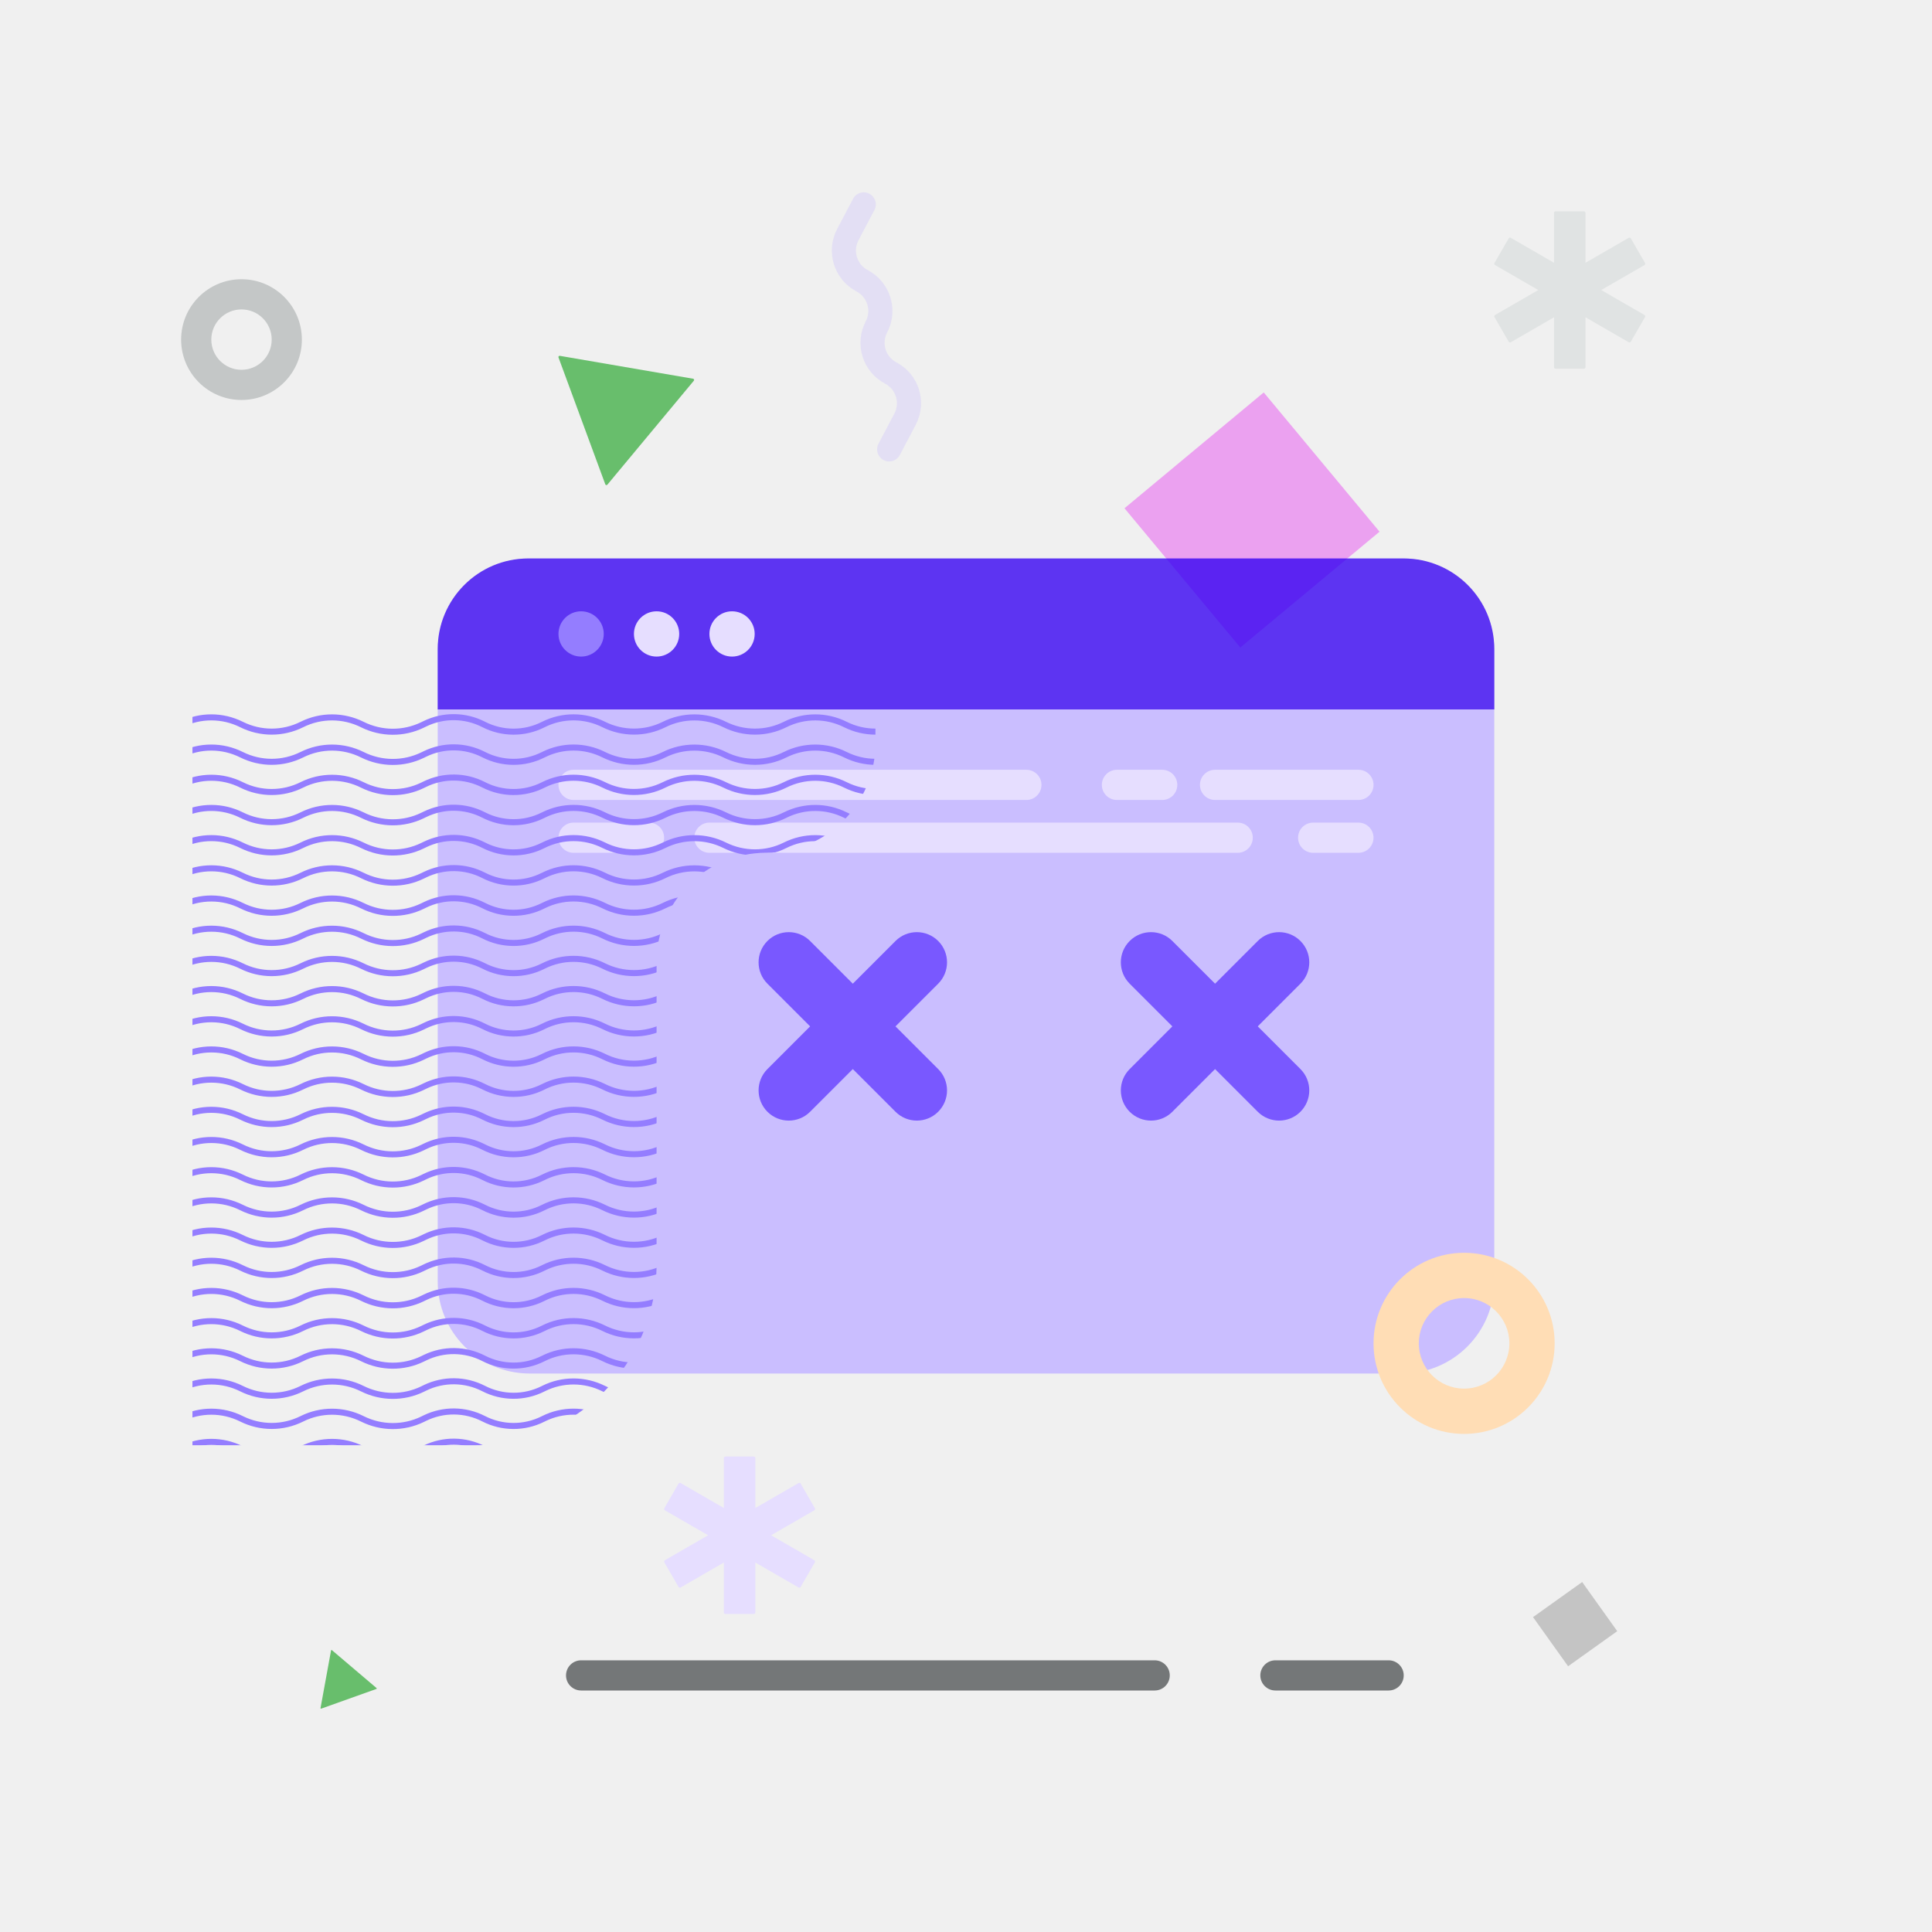
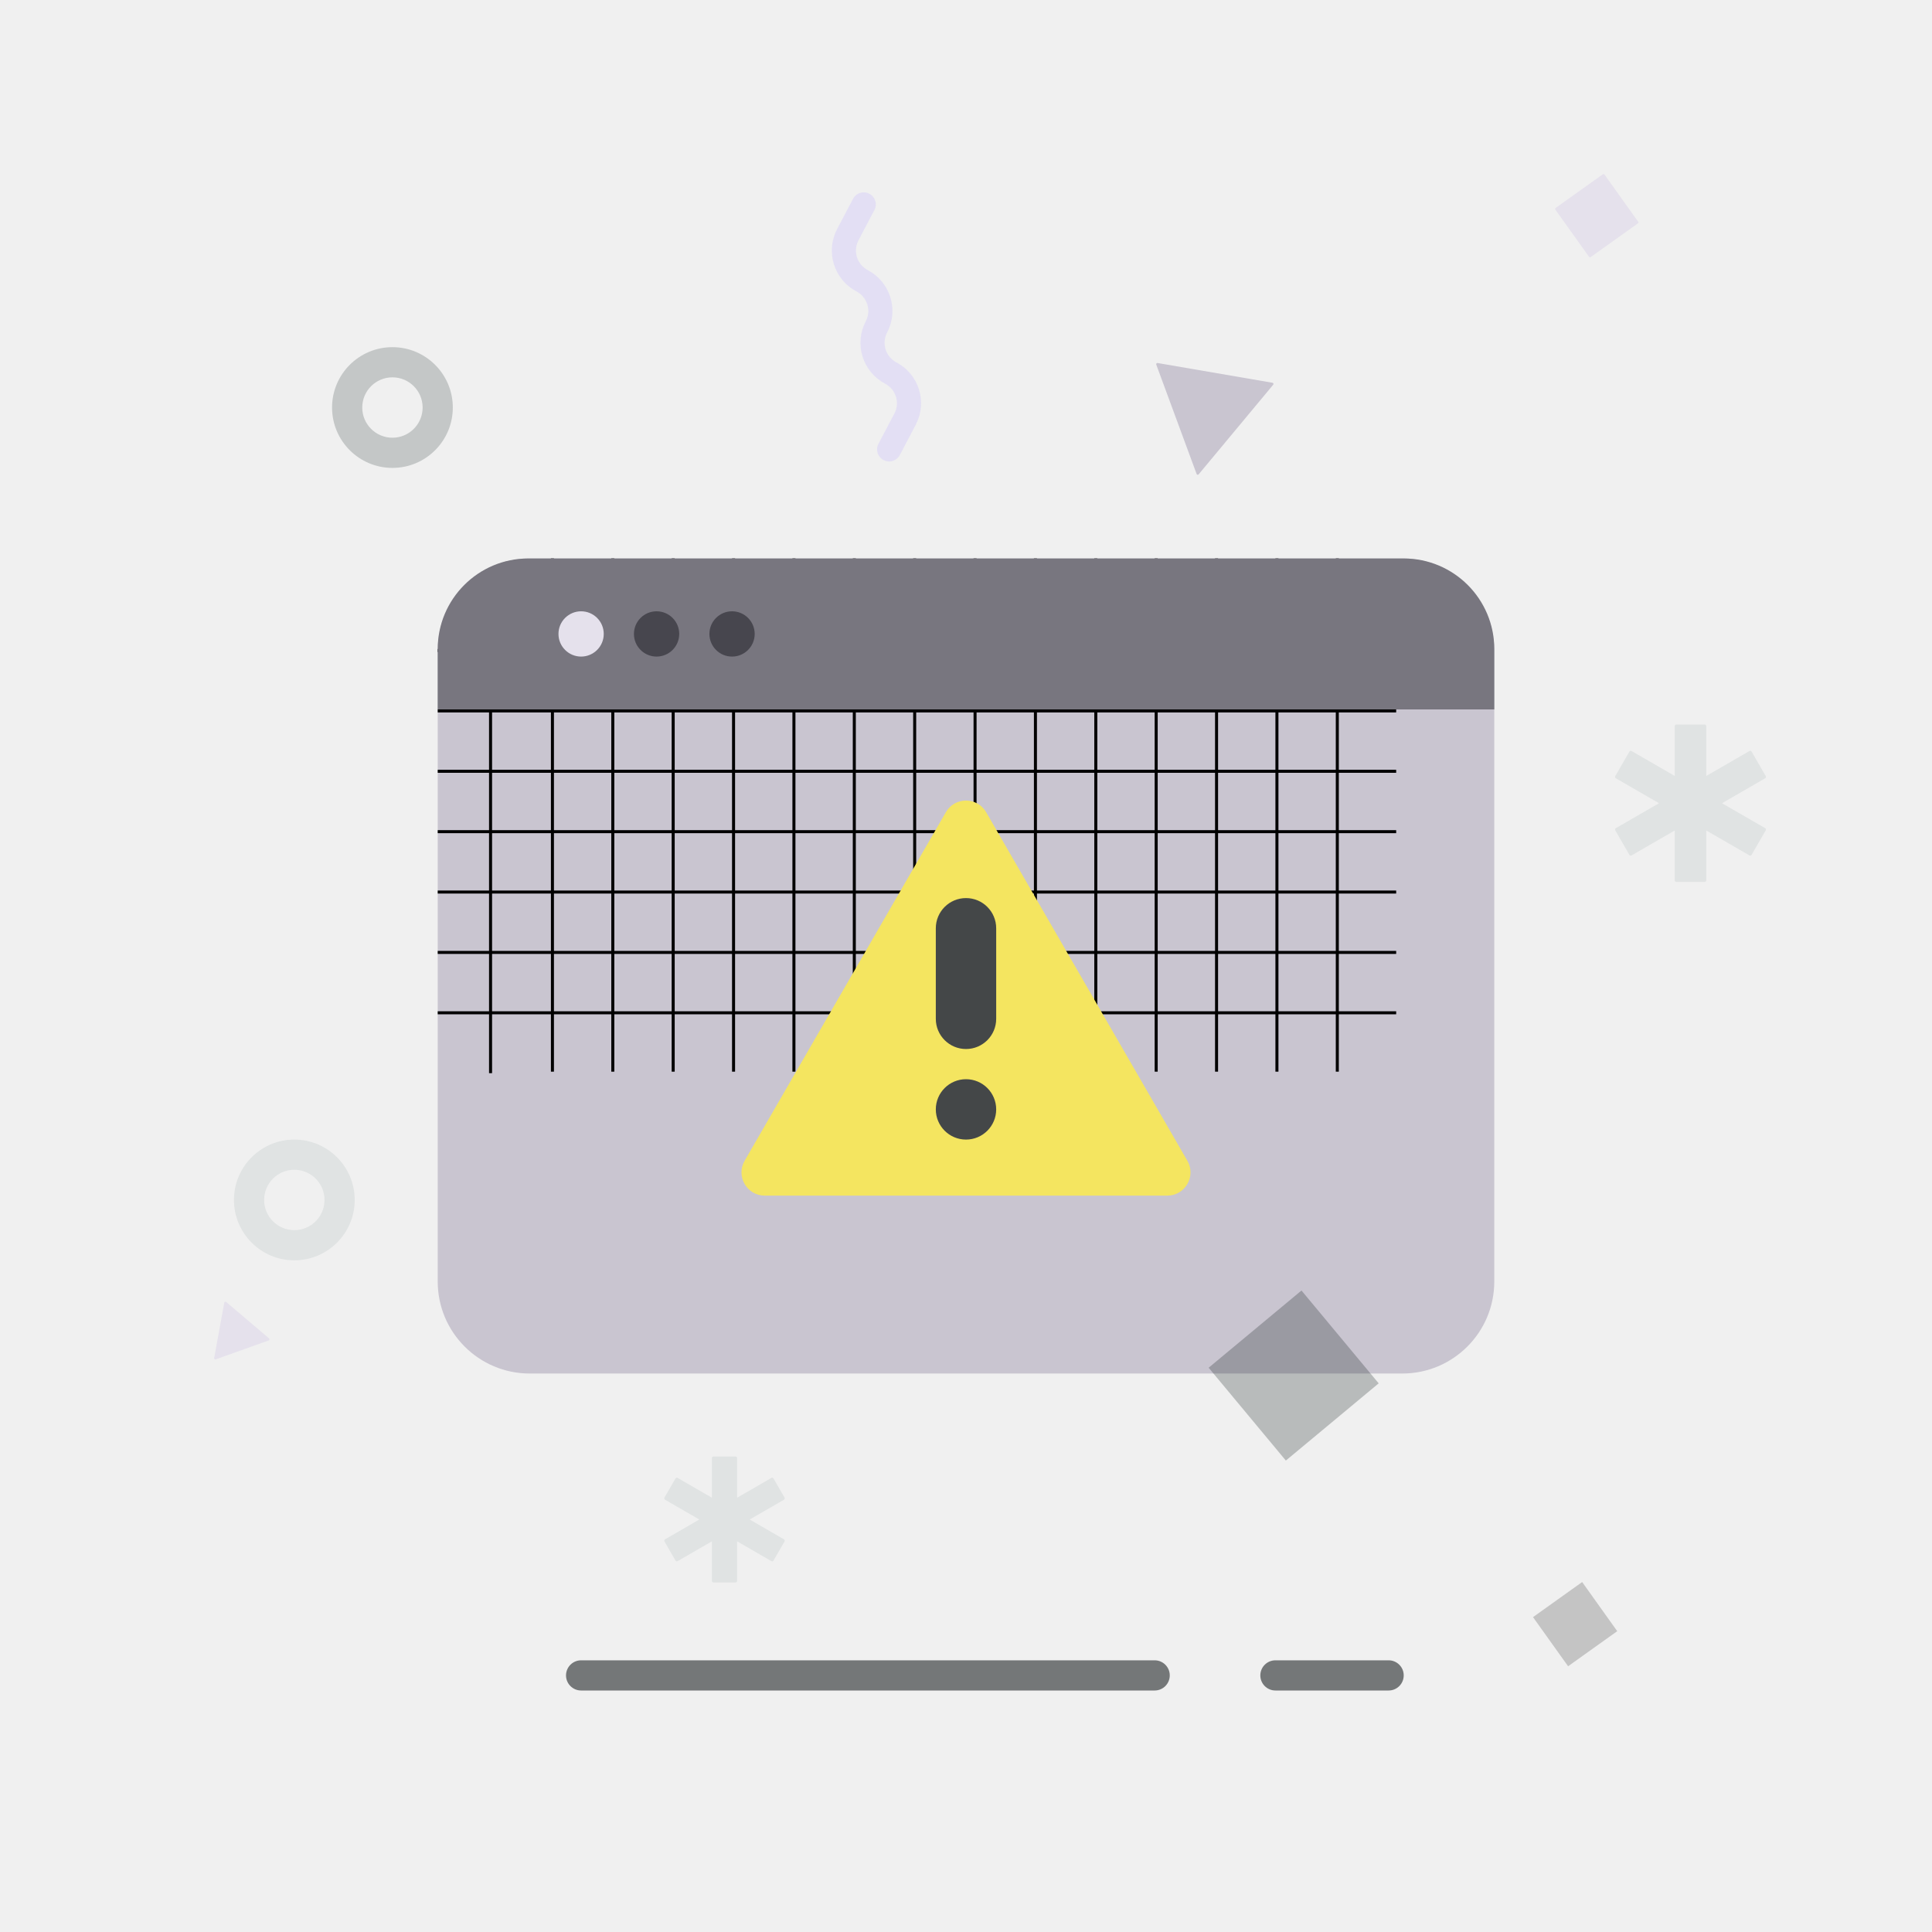
- <svg xmlns="http://www.w3.org/2000/svg" width="230" height="230" viewBox="0 0 230 230" fill="none" id="error">
-   <rect width="230" height="230" />
-   <rect x="52.109" y="66.484" width="125.781" height="97.031" rx="10.952" fill="#CABEFF" />
-   <mask id="mask0_300_6026" style="mask-type:alpha" maskUnits="userSpaceOnUse" x="52" y="66" width="126" height="98">
-     <rect x="52.109" y="66.484" width="125.781" height="97.031" rx="10.952" fill="#CABEFF" />
+ <svg xmlns="http://www.w3.org/2000/svg" width="256" height="256" viewBox="0 0 256 256" fill="none">
+   <rect x="58" y="74" width="140" height="108" rx="12.191" fill="#C9C5D0" />
+   <mask id="mask0_3312_122828" style="mask-type:alpha" maskUnits="userSpaceOnUse" x="58" y="74" width="140" height="108">
+     <rect x="58" y="74" width="140" height="108" rx="12.191" fill="#CABEFF" />
  </mask>
-   <g mask="url(#mask0_300_6026)">
- </g>
-   <path d="M52.109 77.266C52.109 71.311 56.936 66.484 62.891 66.484H167.109C173.064 66.484 177.891 71.311 177.891 77.266V84.453H52.109V77.266Z" fill="#5D34F2" />
-   <path fill-rule="evenodd" clip-rule="evenodd" d="M91.36 112.023C89.956 113.426 89.956 115.701 91.36 117.105L96.442 122.187L91.36 127.27C89.957 128.673 89.957 130.948 91.36 132.352C92.764 133.755 95.039 133.755 96.442 132.352L101.525 127.27L106.607 132.352C108.01 133.755 110.286 133.755 111.689 132.352C113.093 130.948 113.093 128.673 111.689 127.269L106.607 122.187L111.689 117.105C113.093 115.701 113.093 113.426 111.689 112.023C110.286 110.619 108.011 110.619 106.607 112.023L101.525 117.105L96.442 112.023C95.039 110.619 92.763 110.619 91.36 112.023Z" fill="#7958FF" />
-   <path fill-rule="evenodd" clip-rule="evenodd" d="M134.485 112.023C133.081 113.426 133.081 115.701 134.485 117.105L139.567 122.187L134.485 127.27C133.082 128.673 133.082 130.948 134.485 132.352C135.889 133.755 138.164 133.755 139.567 132.352L144.65 127.27L149.732 132.352C151.135 133.755 153.411 133.755 154.814 132.352C156.218 130.948 156.218 128.673 154.814 127.269L149.732 122.187L154.814 117.105C156.218 115.701 156.218 113.426 154.814 112.023C153.411 110.619 151.136 110.619 149.732 112.023L144.65 117.105L139.567 112.023C138.164 110.619 135.888 110.619 134.485 112.023Z" fill="#7958FF" />
-   <circle cx="69.18" cy="75.469" r="2.695" fill="#947DFF" />
-   <circle cx="78.164" cy="75.469" r="2.695" fill="#E6DEFF" />
-   <circle cx="87.148" cy="75.469" r="2.695" fill="#E6DEFF" />
-   <rect x="66.484" y="91.641" width="57.5" height="3.594" rx="1.797" fill="#E6DEFF" />
-   <rect x="66.484" y="97.93" width="12.578" height="3.594" rx="1.797" fill="#E6DEFF" />
-   <rect x="154.531" y="97.93" width="8.984" height="3.594" rx="1.797" fill="#E6DEFF" />
-   <rect x="82.656" y="97.93" width="66.484" height="3.594" rx="1.797" fill="#E6DEFF" />
-   <rect x="131.172" y="91.641" width="8.984" height="3.594" rx="1.797" fill="#E6DEFF" />
-   <rect x="142.852" y="91.641" width="20.664" height="3.594" rx="1.797" fill="#E6DEFF" />
-   <mask id="mask1_300_6026" style="mask-type:alpha" maskUnits="userSpaceOnUse" x="22" y="84" width="83" height="89">
-     <path d="M104.219 88.496V84.453H22.91V172.051H56.602C68.51 172.051 78.164 162.397 78.164 150.488V114.551C78.164 107.356 83.997 101.523 91.191 101.523C98.386 101.523 104.219 95.691 104.219 88.496Z" fill="white" />
-   </mask>
-   <g mask="url(#mask1_300_6026)">
-     <path d="M-3.594 84.453L1.28523e-05 86.25C2.262 87.381 4.925 87.381 7.187 86.25V86.25C9.45 85.119 12.113 85.119 14.375 86.25V86.25C16.637 87.381 19.3 87.381 21.562 86.25V86.25C23.825 85.119 26.488 85.119 28.75 86.25V86.25C31.012 87.381 33.675 87.381 35.938 86.25V86.25C38.2 85.119 40.874 85.125 43.137 86.256V86.256C45.387 87.381 48.045 87.401 50.307 86.299L50.585 86.164C52.796 85.087 55.386 85.115 57.573 86.239V86.239C59.786 87.375 62.409 87.39 64.634 86.277L64.712 86.238C66.959 85.115 69.616 85.121 71.863 86.244V86.244C74.125 87.375 76.803 87.38 79.065 86.249V86.249C81.325 85.119 84.014 85.128 86.276 86.253V86.253C88.532 87.374 91.211 87.382 93.463 86.253V86.253C95.722 85.121 98.383 85.12 100.642 86.251V86.251C102.9 87.381 105.559 87.381 107.816 86.251L111.406 84.453" stroke="#947DFF" stroke-width="0.719" />
-     <path d="M-3.594 88.047L1.28523e-05 89.844C2.262 90.975 4.925 90.975 7.187 89.844V89.844C9.45 88.713 12.113 88.713 14.375 89.844V89.844C16.637 90.975 19.3 90.975 21.562 89.844V89.844C23.825 88.713 26.488 88.713 28.75 89.844V89.844C31.012 90.975 33.675 90.975 35.938 89.844V89.844C38.2 88.713 40.874 88.719 43.137 89.85V89.85C45.387 90.975 48.045 90.995 50.307 89.893L50.585 89.758C52.796 88.681 55.386 88.709 57.573 89.832V89.832C59.786 90.969 62.409 90.983 64.634 89.871L64.712 89.832C66.959 88.708 69.616 88.714 71.863 89.838V89.838C74.125 90.969 76.803 90.974 79.065 89.843V89.843C81.325 88.713 84.014 88.722 86.276 89.846V89.846C88.532 90.968 91.211 90.976 93.463 89.847V89.847C95.722 88.714 98.383 88.713 100.642 89.844V89.844C102.9 90.975 105.559 90.975 107.816 89.844L111.406 88.047" stroke="#947DFF" stroke-width="0.719" />
-     <path d="M-3.594 91.641L1.28523e-05 93.438C2.262 94.569 4.925 94.569 7.187 93.438V93.438C9.45 92.306 12.113 92.306 14.375 93.438V93.438C16.637 94.569 19.3 94.569 21.562 93.438V93.438C23.825 92.306 26.488 92.306 28.75 93.438V93.438C31.012 94.569 33.675 94.569 35.938 93.438V93.438C38.2 92.306 40.874 92.312 43.137 93.444V93.444C45.387 94.569 48.045 94.588 50.307 93.487L50.585 93.351C52.796 92.275 55.386 92.302 57.573 93.426V93.426C59.786 94.563 62.409 94.577 64.634 93.464L64.712 93.425C66.959 92.302 69.616 92.308 71.863 93.431V93.431C74.125 94.563 76.803 94.567 79.065 93.436V93.436C81.325 92.306 84.014 92.316 86.276 93.44V93.44C88.532 94.561 91.211 94.57 93.463 93.441V93.441C95.722 92.308 98.383 92.307 100.642 93.438V93.438C102.9 94.569 105.559 94.569 107.816 93.438L111.406 91.641" stroke="#947DFF" stroke-width="0.719" />
-     <path d="M-3.594 95.234L1.28523e-05 97.031C2.262 98.162 4.925 98.162 7.187 97.031V97.031C9.45 95.9 12.113 95.9 14.375 97.031V97.031C16.637 98.162 19.3 98.162 21.562 97.031V97.031C23.825 95.9 26.488 95.9 28.75 97.031V97.031C31.012 98.162 33.675 98.163 35.938 97.031V97.031C38.2 95.9 40.874 95.906 43.137 97.037V97.037C45.387 98.163 48.045 98.182 50.307 97.081L50.585 96.945C52.796 95.868 55.386 95.896 57.573 97.02V97.02C59.786 98.157 62.409 98.171 64.634 97.058L64.712 97.019C66.959 95.896 69.616 95.902 71.863 97.025V97.025C74.125 98.156 76.803 98.161 79.065 97.03V97.03C81.325 95.9 84.014 95.909 86.276 97.034V97.034C88.532 98.155 91.211 98.164 93.463 97.034V97.034C95.722 95.902 98.383 95.901 100.642 97.032V97.032C102.9 98.163 105.559 98.163 107.816 97.032L111.406 95.234" stroke="#947DFF" stroke-width="0.719" />
-     <path d="M-3.594 98.828L1.28523e-05 100.625C2.262 101.756 4.925 101.756 7.187 100.625V100.625C9.45 99.494 12.113 99.494 14.375 100.625V100.625C16.637 101.756 19.3 101.756 21.562 100.625V100.625C23.825 99.494 26.488 99.494 28.75 100.625V100.625C31.012 101.756 33.675 101.756 35.938 100.625V100.625C38.2 99.494 40.874 99.5 43.137 100.631V100.631C45.387 101.756 48.045 101.776 50.307 100.674L50.585 100.539C52.796 99.462 55.386 99.49 57.573 100.613V100.613C59.786 101.75 62.409 101.765 64.634 100.652L64.712 100.613C66.959 99.49 69.616 99.496 71.863 100.619V100.619C74.125 101.75 76.803 101.755 79.065 100.624V100.624C81.325 99.494 84.014 99.503 86.276 100.628V100.628C88.532 101.749 91.211 101.757 93.463 100.628V100.628C95.722 99.496 98.383 99.495 100.642 100.626V100.626C102.9 101.756 105.559 101.756 107.816 100.626L111.406 98.828" stroke="#947DFF" stroke-width="0.719" />
-     <path d="M-3.594 102.422L1.28523e-05 104.219C2.262 105.35 4.925 105.35 7.187 104.219V104.219C9.45 103.088 12.113 103.088 14.375 104.219V104.219C16.637 105.35 19.3 105.35 21.562 104.219V104.219C23.825 103.088 26.488 103.088 28.75 104.219V104.219C31.012 105.35 33.675 105.35 35.938 104.219V104.219C38.2 103.088 40.874 103.094 43.137 104.225V104.225C45.387 105.35 48.045 105.37 50.307 104.268L50.585 104.133C52.796 103.056 55.386 103.083 57.573 104.207V104.207C59.786 105.344 62.409 105.358 64.634 104.246L64.712 104.207C66.959 103.083 69.616 103.089 71.863 104.213V104.213C74.125 105.344 76.803 105.349 79.065 104.218V104.218C81.325 103.088 84.014 103.097 86.276 104.221V104.221C88.532 105.343 91.211 105.351 93.463 104.222V104.222C95.722 103.089 98.383 103.088 100.642 104.22V104.22C102.9 105.35 105.559 105.35 107.816 104.22L111.406 102.422" stroke="#947DFF" stroke-width="0.719" />
-     <path d="M-3.594 106.016L1.28523e-05 107.813C2.262 108.944 4.925 108.944 7.187 107.813V107.813C9.45 106.681 12.113 106.681 14.375 107.813V107.813C16.637 108.944 19.3 108.944 21.562 107.813V107.813C23.825 106.681 26.488 106.681 28.75 107.813V107.813C31.012 108.944 33.675 108.944 35.938 107.813V107.813C38.2 106.682 40.874 106.687 43.137 107.819V107.819C45.387 108.944 48.045 108.964 50.307 107.862L50.585 107.726C52.796 106.65 55.386 106.677 57.573 107.801V107.801C59.786 108.938 62.409 108.952 64.634 107.839L64.712 107.8C66.959 106.677 69.616 106.683 71.863 107.807V107.807C74.125 108.938 76.803 108.942 79.065 107.811V107.811C81.325 106.681 84.014 106.69 86.276 107.815V107.815C88.532 108.936 91.211 108.945 93.463 107.816V107.816C95.722 106.683 98.383 106.682 100.642 107.813V107.813C102.9 108.944 105.559 108.944 107.816 107.813L111.406 106.016" stroke="#947DFF" stroke-width="0.719" />
-     <path d="M-3.594 109.61L1.28523e-05 111.406C2.262 112.538 4.925 112.538 7.187 111.406V111.406C9.45 110.275 12.113 110.275 14.375 111.406V111.406C16.637 112.538 19.3 112.538 21.562 111.406V111.406C23.825 110.275 26.488 110.275 28.75 111.406V111.406C31.012 112.538 33.675 112.538 35.938 111.406V111.406C38.2 110.275 40.874 110.281 43.137 111.412V111.412C45.387 112.538 48.045 112.557 50.307 111.456L50.585 111.32C52.796 110.243 55.386 110.271 57.573 111.395V111.395C59.786 112.532 62.409 112.546 64.634 111.433L64.712 111.394C66.959 110.271 69.616 110.277 71.863 111.4V111.4C74.125 112.531 76.803 112.536 79.065 111.405V111.405C81.325 110.275 84.014 110.284 86.276 111.409V111.409C88.532 112.53 91.211 112.539 93.463 111.409V111.409C95.722 110.277 98.383 110.276 100.642 111.407V111.407C102.9 112.538 105.559 112.538 107.816 111.407L111.406 109.61" stroke="#947DFF" stroke-width="0.719" />
-     <path d="M-3.594 113.203L1.28523e-05 115C2.262 116.131 4.925 116.131 7.187 115V115C9.45 113.869 12.113 113.869 14.375 115V115C16.637 116.131 19.3 116.131 21.562 115V115C23.825 113.869 26.488 113.869 28.75 115V115C31.012 116.131 33.675 116.131 35.938 115V115C38.2 113.869 40.874 113.875 43.137 115.006V115.006C45.387 116.131 48.045 116.151 50.307 115.049L50.585 114.914C52.796 113.837 55.386 113.865 57.573 114.988V114.988C59.786 116.125 62.409 116.14 64.634 115.027L64.712 114.988C66.959 113.864 69.616 113.871 71.863 114.994V114.994C74.125 116.125 76.803 116.13 79.065 114.999V114.999C81.325 113.869 84.014 113.878 86.276 115.003V115.003C88.532 116.124 91.211 116.132 93.463 115.003V115.003C95.722 113.871 98.383 113.869 100.642 115.001V115.001C102.9 116.131 105.559 116.131 107.816 115.001L111.406 113.203" stroke="#947DFF" stroke-width="0.719" />
-     <path d="M-3.594 116.797L1.28523e-05 118.594C2.262 119.725 4.925 119.725 7.187 118.594V118.594C9.45 117.463 12.113 117.463 14.375 118.594V118.594C16.637 119.725 19.3 119.725 21.562 118.594V118.594C23.825 117.463 26.488 117.463 28.75 118.594V118.594C31.012 119.725 33.675 119.725 35.938 118.594V118.594C38.2 117.463 40.874 117.469 43.137 118.6V118.6C45.387 119.725 48.045 119.745 50.307 118.643L50.585 118.508C52.796 117.431 55.386 117.458 57.573 118.582V118.582C59.786 119.719 62.409 119.733 64.634 118.621L64.712 118.582C66.959 117.458 69.616 117.464 71.863 118.588V118.588C74.125 119.719 76.803 119.724 79.065 118.593V118.593C81.325 117.463 84.014 117.472 86.276 118.596V118.596C88.532 119.718 91.211 119.726 93.463 118.597V118.597C95.722 117.464 98.383 117.463 100.642 118.595V118.595C102.9 119.725 105.559 119.725 107.816 118.595L111.406 116.797" stroke="#947DFF" stroke-width="0.719" />
-     <path d="M-3.594 120.391L1.28523e-05 122.188C2.262 123.319 4.925 123.319 7.187 122.188V122.188C9.45 121.056 12.113 121.056 14.375 122.188V122.188C16.637 123.319 19.3 123.319 21.562 122.188V122.188C23.825 121.056 26.488 121.056 28.75 122.188V122.188C31.012 123.319 33.675 123.319 35.938 122.188V122.188C38.2 121.057 40.874 121.062 43.137 122.194V122.194C45.387 123.319 48.045 123.339 50.307 122.237L50.585 122.101C52.796 121.025 55.386 121.052 57.573 122.176V122.176C59.786 123.313 62.409 123.327 64.634 122.214L64.712 122.175C66.959 121.052 69.616 121.058 71.863 122.182V122.182C74.125 123.313 76.803 123.317 79.065 122.186V122.186C81.325 121.056 84.014 121.065 86.276 122.19V122.19C88.532 123.311 91.211 123.32 93.463 122.191V122.191C95.722 121.058 98.383 121.057 100.642 122.188V122.188C102.9 123.319 105.559 123.319 107.816 122.188L111.406 120.391" stroke="#947DFF" stroke-width="0.719" />
-     <path d="M-3.594 123.985L1.28523e-05 125.781C2.262 126.913 4.925 126.913 7.187 125.781V125.781C9.45 124.65 12.113 124.65 14.375 125.781V125.781C16.637 126.913 19.3 126.913 21.562 125.781V125.781C23.825 124.65 26.488 124.65 28.75 125.781V125.781C31.012 126.913 33.675 126.913 35.938 125.781V125.781C38.2 124.65 40.874 124.656 43.137 125.787V125.787C45.387 126.913 48.045 126.932 50.307 125.831L50.585 125.695C52.796 124.618 55.386 124.646 57.573 125.77V125.77C59.786 126.907 62.409 126.921 64.634 125.808L64.712 125.769C66.959 124.646 69.616 124.652 71.863 125.775V125.775C74.125 126.906 76.803 126.911 79.065 125.78V125.78C81.325 124.65 84.014 124.659 86.276 125.784V125.784C88.532 126.905 91.211 126.914 93.463 125.784V125.784C95.722 124.652 98.383 124.651 100.642 125.782V125.782C102.9 126.913 105.559 126.913 107.816 125.782L111.406 123.985" stroke="#947DFF" stroke-width="0.719" />
-     <path d="M-3.594 127.578L1.28523e-05 129.375C2.262 130.506 4.925 130.506 7.187 129.375V129.375C9.45 128.244 12.113 128.244 14.375 129.375V129.375C16.637 130.506 19.3 130.506 21.562 129.375V129.375C23.825 128.244 26.488 128.244 28.75 129.375V129.375C31.012 130.506 33.675 130.506 35.938 129.375V129.375C38.2 128.244 40.874 128.25 43.137 129.381V129.381C45.387 130.506 48.045 130.526 50.307 129.424L50.585 129.289C52.796 128.212 55.386 128.24 57.573 129.363V129.363C59.786 130.5 62.409 130.515 64.634 129.402L64.712 129.363C66.959 128.239 69.616 128.246 71.863 129.369V129.369C74.125 130.5 76.803 130.505 79.065 129.374V129.374C81.325 128.244 84.014 128.253 86.276 129.378V129.378C88.532 130.499 91.211 130.507 93.463 129.378V129.378C95.722 128.246 98.383 128.244 100.642 129.376V129.376C102.9 130.506 105.559 130.506 107.816 129.376L111.406 127.578" stroke="#947DFF" stroke-width="0.719" />
-     <path d="M-3.594 131.172L1.28523e-05 132.969C2.262 134.1 4.925 134.1 7.187 132.969V132.969C9.45 131.838 12.113 131.838 14.375 132.969V132.969C16.637 134.1 19.3 134.1 21.562 132.969V132.969C23.825 131.838 26.488 131.838 28.75 132.969V132.969C31.012 134.1 33.675 134.1 35.938 132.969V132.969C38.2 131.838 40.874 131.844 43.137 132.975V132.975C45.387 134.1 48.045 134.12 50.307 133.018L50.585 132.883C52.796 131.806 55.386 131.833 57.573 132.957V132.957C59.786 134.094 62.409 134.108 64.634 132.996L64.712 132.957C66.959 131.833 69.616 131.839 71.863 132.963V132.963C74.125 134.094 76.803 134.099 79.065 132.968V132.968C81.325 131.838 84.014 131.847 86.276 132.971V132.971C88.532 134.093 91.211 134.101 93.463 132.972V132.972C95.722 131.839 98.383 131.838 100.642 132.97V132.97C102.9 134.1 105.559 134.1 107.816 132.97L111.406 131.172" stroke="#947DFF" stroke-width="0.719" />
-     <path d="M-3.594 134.766L1.28523e-05 136.563C2.262 137.694 4.925 137.694 7.187 136.563V136.563C9.45 135.431 12.113 135.431 14.375 136.563V136.563C16.637 137.694 19.3 137.694 21.562 136.563V136.563C23.825 135.431 26.488 135.431 28.75 136.563V136.563C31.012 137.694 33.675 137.694 35.938 136.563V136.563C38.2 135.432 40.874 135.437 43.137 136.569V136.569C45.387 137.694 48.045 137.714 50.307 136.612L50.585 136.476C52.796 135.4 55.386 135.427 57.573 136.551V136.551C59.786 137.688 62.409 137.702 64.634 136.589L64.712 136.55C66.959 135.427 69.616 135.433 71.863 136.557V136.557C74.125 137.688 76.803 137.692 79.065 136.561V136.561C81.325 135.431 84.014 135.44 86.276 136.565V136.565C88.532 137.686 91.211 137.695 93.463 136.566V136.566C95.722 135.433 98.383 135.432 100.642 136.563V136.563C102.9 137.694 105.559 137.694 107.816 136.563L111.406 134.766" stroke="#947DFF" stroke-width="0.719" />
-     <path d="M-3.594 138.36L1.28523e-05 140.156C2.262 141.288 4.925 141.288 7.187 140.156V140.156C9.45 139.025 12.113 139.025 14.375 140.156V140.156C16.637 141.288 19.3 141.288 21.562 140.156V140.156C23.825 139.025 26.488 139.025 28.75 140.156V140.156C31.012 141.288 33.675 141.288 35.938 140.156V140.156C38.2 139.025 40.874 139.031 43.137 140.162V140.162C45.387 141.288 48.045 141.307 50.307 140.206L50.585 140.07C52.796 138.993 55.386 139.021 57.573 140.145V140.145C59.786 141.282 62.409 141.296 64.634 140.183L64.712 140.144C66.959 139.021 69.616 139.027 71.863 140.15V140.15C74.125 141.281 76.803 141.286 79.065 140.155V140.155C81.325 139.025 84.014 139.034 86.276 140.159V140.159C88.532 141.28 91.211 141.289 93.463 140.159V140.159C95.722 139.027 98.383 139.026 100.642 140.157V140.157C102.9 141.288 105.559 141.288 107.816 140.157L111.406 138.36" stroke="#947DFF" stroke-width="0.719" />
-     <path d="M-3.594 141.953L1.28523e-05 143.75C2.262 144.881 4.925 144.881 7.187 143.75V143.75C9.45 142.619 12.113 142.619 14.375 143.75V143.75C16.637 144.881 19.3 144.881 21.562 143.75V143.75C23.825 142.619 26.488 142.619 28.75 143.75V143.75C31.012 144.881 33.675 144.881 35.938 143.75V143.75C38.2 142.619 40.874 142.625 43.137 143.756V143.756C45.387 144.881 48.045 144.901 50.307 143.799L50.585 143.664C52.796 142.587 55.386 142.615 57.573 143.738V143.738C59.786 144.875 62.409 144.89 64.634 143.777L64.712 143.738C66.959 142.614 69.616 142.621 71.863 143.744V143.744C74.125 144.875 76.803 144.88 79.065 143.749V143.749C81.325 142.619 84.014 142.628 86.276 143.753V143.753C88.532 144.874 91.211 144.882 93.463 143.753V143.753C95.722 142.621 98.383 142.619 100.642 143.751V143.751C102.9 144.881 105.559 144.881 107.816 143.751L111.406 141.953" stroke="#947DFF" stroke-width="0.719" />
-     <path d="M-3.594 145.547L1.28523e-05 147.344C2.262 148.475 4.925 148.475 7.187 147.344V147.344C9.45 146.213 12.113 146.213 14.375 147.344V147.344C16.637 148.475 19.3 148.475 21.562 147.344V147.344C23.825 146.213 26.488 146.213 28.75 147.344V147.344C31.012 148.475 33.675 148.475 35.938 147.344V147.344C38.2 146.213 40.874 146.219 43.137 147.35V147.35C45.387 148.475 48.045 148.495 50.307 147.393L50.585 147.258C52.796 146.181 55.386 146.208 57.573 147.332V147.332C59.786 148.469 62.409 148.483 64.634 147.371L64.712 147.332C66.959 146.208 69.616 146.214 71.863 147.338V147.338C74.125 148.469 76.803 148.474 79.065 147.343V147.343C81.325 146.213 84.014 146.222 86.276 147.346V147.346C88.532 148.468 91.211 148.476 93.463 147.347V147.347C95.722 146.214 98.383 146.213 100.642 147.345V147.345C102.9 148.475 105.559 148.475 107.816 147.345L111.406 145.547" stroke="#947DFF" stroke-width="0.719" />
-     <path d="M-3.594 149.141L1.28523e-05 150.938C2.262 152.069 4.925 152.069 7.187 150.938V150.938C9.45 149.806 12.113 149.806 14.375 150.938V150.938C16.637 152.069 19.3 152.069 21.562 150.938V150.938C23.825 149.806 26.488 149.806 28.75 150.938V150.938C31.012 152.069 33.675 152.069 35.938 150.938V150.938C38.2 149.807 40.874 149.812 43.137 150.944V150.944C45.387 152.069 48.045 152.089 50.307 150.987L50.585 150.851C52.796 149.775 55.386 149.802 57.573 150.926V150.926C59.786 152.063 62.409 152.077 64.634 150.964L64.712 150.925C66.959 149.802 69.616 149.808 71.863 150.932V150.932C74.125 152.063 76.803 152.067 79.065 150.936V150.936C81.325 149.806 84.014 149.815 86.276 150.94V150.94C88.532 152.061 91.211 152.07 93.463 150.941V150.941C95.722 149.808 98.383 149.807 100.642 150.938V150.938C102.9 152.069 105.559 152.069 107.816 150.938L111.406 149.141" stroke="#947DFF" stroke-width="0.719" />
-     <path d="M-3.594 152.735L1.28523e-05 154.531C2.262 155.663 4.925 155.663 7.187 154.531V154.531C9.45 153.4 12.113 153.4 14.375 154.531V154.531C16.637 155.663 19.3 155.663 21.562 154.531V154.531C23.825 153.4 26.488 153.4 28.75 154.531V154.531C31.012 155.663 33.675 155.663 35.938 154.531V154.531C38.2 153.4 40.874 153.406 43.137 154.537V154.537C45.387 155.663 48.045 155.682 50.307 154.581L50.585 154.445C52.796 153.368 55.386 153.396 57.573 154.52V154.52C59.786 155.657 62.409 155.671 64.634 154.558L64.712 154.519C66.959 153.396 69.616 153.402 71.863 154.525V154.525C74.125 155.656 76.803 155.661 79.065 154.53V154.53C81.325 153.4 84.014 153.409 86.276 154.534V154.534C88.532 155.655 91.211 155.664 93.463 154.534V154.534C95.722 153.402 98.383 153.401 100.642 154.532V154.532C102.9 155.663 105.559 155.663 107.816 154.532L111.406 152.735" stroke="#947DFF" stroke-width="0.719" />
-     <path d="M-3.594 156.328L1.28523e-05 158.125C2.262 159.256 4.925 159.256 7.187 158.125V158.125C9.45 156.994 12.113 156.994 14.375 158.125V158.125C16.637 159.256 19.3 159.256 21.562 158.125V158.125C23.825 156.994 26.488 156.994 28.75 158.125V158.125C31.012 159.256 33.675 159.256 35.938 158.125V158.125C38.2 156.994 40.874 157 43.137 158.131V158.131C45.387 159.256 48.045 159.276 50.307 158.174L50.585 158.039C52.796 156.962 55.386 156.99 57.573 158.113V158.113C59.786 159.25 62.409 159.265 64.634 158.152L64.712 158.113C66.959 156.989 69.616 156.996 71.863 158.119V158.119C74.125 159.25 76.803 159.255 79.065 158.124V158.124C81.325 156.994 84.014 157.003 86.276 158.128V158.128C88.532 159.249 91.211 159.257 93.463 158.128V158.128C95.722 156.996 98.383 156.994 100.642 158.126V158.126C102.9 159.256 105.559 159.256 107.816 158.126L111.406 156.328" stroke="#947DFF" stroke-width="0.719" />
-     <path d="M-3.594 159.922L1.28523e-05 161.719C2.262 162.85 4.925 162.85 7.187 161.719V161.719C9.45 160.588 12.113 160.588 14.375 161.719V161.719C16.637 162.85 19.3 162.85 21.562 161.719V161.719C23.825 160.588 26.488 160.588 28.75 161.719V161.719C31.012 162.85 33.675 162.85 35.938 161.719V161.719C38.2 160.588 40.874 160.594 43.137 161.725V161.725C45.387 162.85 48.045 162.87 50.307 161.768L50.585 161.633C52.796 160.556 55.386 160.583 57.573 161.707V161.707C59.786 162.844 62.409 162.858 64.634 161.746L64.712 161.707C66.959 160.583 69.616 160.589 71.863 161.713V161.713C74.125 162.844 76.803 162.849 79.065 161.718V161.718C81.325 160.588 84.014 160.597 86.276 161.721V161.721C88.532 162.843 91.211 162.851 93.463 161.722V161.722C95.722 160.589 98.383 160.588 100.642 161.72V161.72C102.9 162.85 105.559 162.85 107.816 161.72L111.406 159.922" stroke="#947DFF" stroke-width="0.719" />
-     <path d="M-3.594 163.516L1.28523e-05 165.313C2.262 166.444 4.925 166.444 7.187 165.313V165.313C9.45 164.181 12.113 164.181 14.375 165.313V165.313C16.637 166.444 19.3 166.444 21.562 165.313V165.313C23.825 164.181 26.488 164.181 28.75 165.313V165.313C31.012 166.444 33.675 166.444 35.938 165.313V165.313C38.2 164.182 40.874 164.187 43.137 165.319V165.319C45.387 166.444 48.045 166.464 50.307 165.362L50.585 165.226C52.796 164.15 55.386 164.177 57.573 165.301V165.301C59.786 166.438 62.409 166.452 64.634 165.339L64.712 165.3C66.959 164.177 69.616 164.183 71.863 165.307V165.307C74.125 166.438 76.803 166.442 79.065 165.311V165.311C81.325 164.181 84.014 164.19 86.276 165.315V165.315C88.532 166.436 91.211 166.445 93.463 165.316V165.316C95.722 164.183 98.383 164.182 100.642 165.313V165.313C102.9 166.444 105.559 166.444 107.816 165.313L111.406 163.516" stroke="#947DFF" stroke-width="0.719" />
-     <path d="M-3.594 167.11L1.28523e-05 168.906C2.262 170.038 4.925 170.038 7.187 168.906V168.906C9.45 167.775 12.113 167.775 14.375 168.906V168.906C16.637 170.038 19.3 170.038 21.562 168.906V168.906C23.825 167.775 26.488 167.775 28.75 168.906V168.906C31.012 170.038 33.675 170.038 35.938 168.906V168.906C38.2 167.775 40.874 167.781 43.137 168.912V168.912C45.387 170.038 48.045 170.057 50.307 168.956L50.585 168.82C52.796 167.743 55.386 167.771 57.573 168.895V168.895C59.786 170.032 62.409 170.046 64.634 168.933L64.712 168.894C66.959 167.771 69.616 167.777 71.863 168.9V168.9C74.125 170.031 76.803 170.036 79.065 168.905V168.905C81.325 167.775 84.014 167.784 86.276 168.909V168.909C88.532 170.03 91.211 170.039 93.463 168.909V168.909C95.722 167.777 98.383 167.776 100.642 168.907V168.907C102.9 170.038 105.559 170.038 107.816 168.907L111.406 167.11" stroke="#947DFF" stroke-width="0.719" />
-     <path d="M-3.594 170.703L1.28523e-05 172.5C2.262 173.631 4.925 173.631 7.187 172.5V172.5C9.45 171.369 12.113 171.369 14.375 172.5V172.5C16.637 173.631 19.3 173.631 21.562 172.5V172.5C23.825 171.369 26.488 171.369 28.75 172.5V172.5C31.012 173.631 33.675 173.631 35.938 172.5V172.5C38.2 171.369 40.874 171.375 43.137 172.506V172.506C45.387 173.631 48.045 173.651 50.307 172.549L50.585 172.414C52.796 171.337 55.386 171.365 57.573 172.488V172.488C59.786 173.625 62.409 173.64 64.634 172.527L64.712 172.488C66.959 171.364 69.616 171.371 71.863 172.494V172.494C74.125 173.625 76.803 173.63 79.065 172.499V172.499C81.325 171.369 84.014 171.378 86.276 172.503V172.503C88.532 173.624 91.211 173.632 93.463 172.503V172.503C95.722 171.371 98.383 171.369 100.642 172.501V172.501C102.9 173.631 105.559 173.631 107.816 172.501L111.406 170.703" stroke="#947DFF" stroke-width="0.719" />
+   <g mask="url(#mask0_3312_122828)">
+     <rect x="64.801" y="142.2" width="128" height="0.4" transform="rotate(-90 64.8008 142.2)" fill="black" />
+     <rect x="73" y="142" width="128" height="0.4" transform="rotate(-90 73 142)" fill="black" />
+     <rect x="81" y="142" width="128" height="0.4" transform="rotate(-90 81 142)" fill="black" />
+     <rect x="89" y="142" width="128" height="0.4" transform="rotate(-90 89 142)" fill="black" />
+     <rect x="97" y="142" width="128" height="0.4" transform="rotate(-90 97 142)" fill="black" />
+     <rect x="105" y="142" width="128" height="0.4" transform="rotate(-90 105 142)" fill="black" />
+     <rect x="113" y="142" width="128" height="0.4" transform="rotate(-90 113 142)" fill="black" />
+     <rect x="121" y="142" width="128" height="0.4" transform="rotate(-90 121 142)" fill="black" />
+     <rect x="129" y="142" width="128" height="0.4" transform="rotate(-90 129 142)" fill="black" />
+     <rect x="137" y="142" width="128" height="0.4" transform="rotate(-90 137 142)" fill="black" />
+     <rect x="145" y="142" width="128" height="0.4" transform="rotate(-90 145 142)" fill="black" />
+     <rect x="153" y="142" width="128" height="0.4" transform="rotate(-90 153 142)" fill="black" />
+     <rect x="161" y="142" width="128" height="0.4" transform="rotate(-90 161 142)" fill="black" />
+     <rect x="169" y="142" width="128" height="0.4" transform="rotate(-90 169 142)" fill="black" />
+     <rect x="177" y="142" width="128" height="0.4" transform="rotate(-90 177 142)" fill="black" />
+     <rect x="57" y="78" width="128" height="0.4" fill="black" />
+     <rect x="57" y="86" width="128" height="0.4" fill="black" />
+     <rect x="57" y="94" width="128" height="0.4" fill="black" />
+     <rect x="57" y="102" width="128" height="0.4" fill="black" />
+     <rect x="57" y="110" width="128" height="0.4" fill="black" />
+     <rect x="57" y="118" width="128" height="0.4" fill="black" />
+     <rect x="57" y="126" width="128" height="0.4" fill="black" />
+     <rect x="57" y="134" width="128" height="0.4" fill="black" />
  </g>
-   <rect x="182.503" y="192.514" width="7.188" height="7.188" transform="rotate(-35.523 182.503 192.514)" fill="#C4C4C4" />
+   <path d="M125.333 107.619C126.519 105.566 129.481 105.566 130.667 107.619L157.333 153.807C158.519 155.86 157.037 158.426 154.667 158.426H101.333C98.963 158.426 97.481 155.86 98.667 153.807L125.333 107.619Z" fill="#F4E560" />
+   <path fill-rule="evenodd" clip-rule="evenodd" d="M128 119C125.791 119 124 120.791 124 123V135C124 137.209 125.791 139 128 139C130.209 139 132 137.209 132 135V123C132 120.791 130.209 119 128 119ZM128 143C125.791 143 124 144.791 124 147C124 149.209 125.791 151 128 151C130.209 151 132 149.209 132 147C132 144.791 130.209 143 128 143Z" fill="#444748" />
+   <path d="M58 86C58 79.373 63.373 74 70 74H186C192.627 74 198 79.373 198 86V94H58V86Z" fill="#78767F" />
+   <circle cx="77" cy="84" r="3" fill="#E5E1EC" />
+   <circle cx="87" cy="84" r="3" fill="#47464E" />
+   <circle cx="97" cy="84" r="3" fill="#47464E" />
+   <rect x="203.133" y="214.277" width="8" height="8" transform="rotate(-35.523 203.133 214.277)" fill="#C4C4C4" />
+   <rect x="206" y="27.648" width="8" height="8" rx="0.16" transform="rotate(-35.523 206 27.6482)" fill="#E5E1EC" />
  <g style="mix-blend-mode:multiply">
-     <rect x="150.445" y="46.719" width="21.562" height="21.562" transform="rotate(50.249 150.445 46.7188)" fill="#FAABFF" />
+     <rect x="172.453" y="171" width="16" height="16" transform="rotate(50.249 172.453 171)" fill="#C4C7C7" />
  </g>
-   <path fill-rule="evenodd" clip-rule="evenodd" d="M185.001 25.344C185.001 25.24 185.085 25.156 185.188 25.156H188.562C188.665 25.156 188.749 25.24 188.749 25.344V31.282L193.892 28.312C193.982 28.261 194.096 28.291 194.148 28.381L195.835 31.303C195.887 31.392 195.856 31.507 195.766 31.559L190.624 34.528L195.766 37.496C195.855 37.548 195.886 37.663 195.834 37.752L194.147 40.674C194.096 40.764 193.981 40.794 193.891 40.743L188.749 37.774V43.712C188.749 43.815 188.665 43.899 188.562 43.899H185.188C185.085 43.899 185.001 43.815 185.001 43.712V37.774L179.859 40.743C179.77 40.794 179.655 40.764 179.603 40.674L177.916 37.752C177.865 37.663 177.895 37.548 177.985 37.496L183.127 34.528L177.984 31.559C177.895 31.507 177.864 31.392 177.916 31.303L179.603 28.381C179.654 28.291 179.769 28.261 179.859 28.312L185.001 31.281V25.344Z" fill="#E0E3E3" />
-   <path fill-rule="evenodd" clip-rule="evenodd" d="M86.173 173.586C86.173 173.482 86.257 173.398 86.36 173.398H89.734C89.837 173.398 89.921 173.482 89.921 173.586V179.524L95.064 176.555C95.153 176.503 95.268 176.534 95.32 176.623L97.007 179.545C97.058 179.635 97.028 179.749 96.938 179.801L91.796 182.77L96.938 185.739C97.027 185.79 97.058 185.905 97.006 185.995L95.319 188.916C95.267 189.006 95.153 189.037 95.063 188.985L89.921 186.016V191.954C89.921 192.057 89.837 192.141 89.734 192.141H86.36C86.257 192.141 86.173 192.057 86.173 191.954V186.016L81.031 188.985C80.942 189.037 80.827 189.006 80.775 188.916L79.088 185.995C79.037 185.905 79.067 185.79 79.157 185.739L84.299 182.77L79.156 179.801C79.067 179.749 79.036 179.635 79.088 179.545L80.775 176.623C80.826 176.534 80.941 176.503 81.031 176.555L86.173 179.523V173.586Z" fill="#E6DEFF" />
-   <path fill-rule="evenodd" clip-rule="evenodd" d="M28.75 47.617C32.719 47.617 35.938 44.399 35.938 40.43C35.938 36.46 32.719 33.242 28.75 33.242C24.78 33.242 21.562 36.46 21.562 40.43C21.562 44.399 24.78 47.617 28.75 47.617ZM28.75 44.023C30.735 44.023 32.344 42.414 32.344 40.43C32.344 38.445 30.735 36.836 28.75 36.836C26.765 36.836 25.156 38.445 25.156 40.43C25.156 42.414 26.765 44.023 28.75 44.023Z" fill="#C4C7C7" />
-   <path fill-rule="evenodd" clip-rule="evenodd" d="M174.297 170.703C180.251 170.703 185.078 165.876 185.078 159.922C185.078 153.968 180.251 149.141 174.297 149.141C168.343 149.141 163.516 153.968 163.516 159.922C163.516 165.876 168.343 170.703 174.297 170.703ZM174.297 165.312C177.274 165.312 179.688 162.899 179.688 159.922C179.688 156.945 177.274 154.531 174.297 154.531C171.32 154.531 168.906 156.945 168.906 159.922C168.906 162.899 171.32 165.312 174.297 165.312Z" fill="#FFDDB5" />
-   <path d="M66.487 42.552C66.449 42.448 66.537 42.342 66.646 42.361L82.514 45.087C82.624 45.106 82.671 45.236 82.601 45.321L72.305 57.7C72.234 57.785 72.098 57.762 72.059 57.658L66.487 42.552Z" fill="#68BE6C" />
-   <path d="M105.853 53.498L107.746 49.9C108.792 47.913 108.03 45.455 106.043 44.408V44.408C104.056 43.362 103.293 40.904 104.339 38.917V38.917C105.385 36.93 104.622 34.471 102.635 33.425V33.425C100.648 32.379 99.885 29.92 100.931 27.933L102.825 24.335" stroke="#F7F8F8" stroke-width="2.875" stroke-linecap="round" stroke-linejoin="round" />
-   <path d="M105.853 53.498L107.746 49.9C108.792 47.913 108.03 45.455 106.043 44.408V44.408C104.056 43.362 103.293 40.904 104.339 38.917V38.917C105.385 36.93 104.622 34.471 102.635 33.425V33.425C100.648 32.379 99.885 29.92 100.931 27.933L102.825 24.335" stroke="#78767F" stroke-opacity="0.02" stroke-width="2.875" stroke-linecap="round" stroke-linejoin="round" />
-   <path d="M105.853 53.498L107.746 49.9C108.792 47.913 108.03 45.455 106.043 44.408V44.408C104.056 43.362 103.293 40.904 104.339 38.917V38.917C105.385 36.93 104.622 34.471 102.635 33.425V33.425C100.648 32.379 99.885 29.92 100.931 27.933L102.825 24.335" stroke="#5D34F2" stroke-opacity="0.11" stroke-width="2.875" stroke-linecap="round" stroke-linejoin="round" />
-   <path d="M39.411 196.482C39.42 196.435 39.476 196.414 39.513 196.445L44.826 200.96C44.862 200.991 44.852 201.049 44.806 201.066L38.24 203.41C38.195 203.426 38.15 203.387 38.158 203.34L39.411 196.482Z" fill="#68BE6C" />
-   <rect x="67.383" y="197.656" width="71.875" height="3.594" rx="1.797" fill="#747778" />
-   <rect x="150.039" y="197.656" width="17.07" height="3.594" rx="1.797" fill="#747778" />
+   <path fill-rule="evenodd" clip-rule="evenodd" d="M221.914 96.209C221.914 96.093 222.008 96 222.123 96H225.878C225.993 96 226.087 96.093 226.087 96.209V102.817L231.81 99.513C231.91 99.455 232.037 99.49 232.095 99.589L233.972 102.841C234.03 102.941 233.996 103.069 233.896 103.126L228.172 106.431L233.896 109.735C233.995 109.793 234.03 109.92 233.972 110.02L232.094 113.272C232.037 113.372 231.909 113.406 231.81 113.348L226.087 110.044V116.653C226.087 116.768 225.993 116.861 225.878 116.861H222.123C222.008 116.861 221.914 116.768 221.914 116.653V110.044L216.191 113.348C216.091 113.406 215.963 113.372 215.906 113.272L214.028 110.02C213.971 109.92 214.005 109.793 214.105 109.735L219.828 106.431L214.104 103.126C214.005 103.069 213.97 102.941 214.028 102.841L215.906 99.589C215.963 99.49 216.091 99.455 216.19 99.513L221.914 102.818V96.209Z" fill="#E0E3E3" />
+   <path fill-rule="evenodd" clip-rule="evenodd" d="M94.331 193.209C94.331 193.093 94.425 193 94.54 193H97.461C97.576 193 97.669 193.093 97.669 193.209V198.454L102.212 195.831C102.311 195.774 102.439 195.808 102.496 195.908L103.957 198.437C104.014 198.537 103.98 198.664 103.88 198.722L99.338 201.344L103.88 203.967C103.98 204.025 104.014 204.152 103.956 204.252L102.496 206.781C102.439 206.881 102.311 206.915 102.211 206.858L97.669 204.235V209.48C97.669 209.595 97.576 209.689 97.461 209.689H94.54C94.425 209.689 94.331 209.595 94.331 209.48V204.235L89.789 206.858C89.689 206.915 89.561 206.881 89.504 206.781L88.043 204.252C87.986 204.152 88.02 204.025 88.12 203.967L92.662 201.344L88.12 198.722C88.02 198.664 87.986 198.537 88.043 198.437L89.504 195.908C89.561 195.808 89.689 195.774 89.788 195.831L94.331 198.454V193.209Z" fill="#E0E3E3" />
+   <path fill-rule="evenodd" clip-rule="evenodd" d="M52 62C56.418 62 60 58.418 60 54C60 49.582 56.418 46 52 46C47.582 46 44 49.582 44 54C44 58.418 47.582 62 52 62ZM52 58C54.209 58 56 56.209 56 54C56 51.791 54.209 50 52 50C49.791 50 48 51.791 48 54C48 56.209 49.791 58 52 58Z" fill="#C4C7C7" />
+   <path fill-rule="evenodd" clip-rule="evenodd" d="M39 167C43.418 167 47 163.418 47 159C47 154.582 43.418 151 39 151C34.582 151 31 154.582 31 159C31 163.418 34.582 167 39 167ZM39 163C41.209 163 43 161.209 43 159C43 156.791 41.209 155 39 155C36.791 155 35 156.791 35 159C35 161.209 36.791 163 39 163Z" fill="#E0E3E3" />
+   <path d="M153.212 48.314C153.169 48.198 153.267 48.08 153.389 48.101L168.611 50.717C168.733 50.737 168.786 50.882 168.707 50.977L158.83 62.852C158.752 62.947 158.6 62.92 158.557 62.805L153.212 48.314Z" fill="#C9C5D0" />
+   <path d="M117.818 59.546L119.926 55.541C121.091 53.33 120.241 50.593 118.03 49.429V49.429C115.818 48.264 114.969 45.528 116.133 43.316V43.316C117.298 41.105 116.448 38.368 114.237 37.204V37.204C112.025 36.039 111.176 33.303 112.34 31.091L114.448 27.087" stroke="#F7F8F8" stroke-width="3.2" stroke-linecap="round" stroke-linejoin="round" />
+   <path d="M117.818 59.546L119.926 55.541C121.091 53.33 120.241 50.593 118.03 49.429V49.429C115.818 48.264 114.969 45.528 116.133 43.316V43.316C117.298 41.105 116.448 38.368 114.237 37.204V37.204C112.025 36.039 111.176 33.303 112.34 31.091L114.448 27.087" stroke="#78767F" stroke-opacity="0.02" stroke-width="3.2" stroke-linecap="round" stroke-linejoin="round" />
+   <path d="M117.818 59.546L119.926 55.541C121.091 53.33 120.241 50.593 118.03 49.429V49.429C115.818 48.264 114.969 45.528 116.133 43.316V43.316C117.298 41.105 116.448 38.368 114.237 37.204V37.204C112.025 36.039 111.176 33.303 112.34 31.091L114.448 27.087" stroke="#5D34F2" stroke-opacity="0.11" stroke-width="3.2" stroke-linecap="round" stroke-linejoin="round" />
+   <path d="M29.717 172.618C29.739 172.496 29.884 172.445 29.978 172.524L35.653 177.345C35.746 177.425 35.719 177.577 35.603 177.618L28.591 180.122C28.475 180.163 28.357 180.063 28.379 179.942L29.717 172.618Z" fill="#E5E1EC" />
+   <rect x="75" y="220" width="80" height="4" rx="2" fill="#747778" />
+   <rect x="167" y="220" width="19" height="4" rx="2" fill="#747778" />
</svg>
